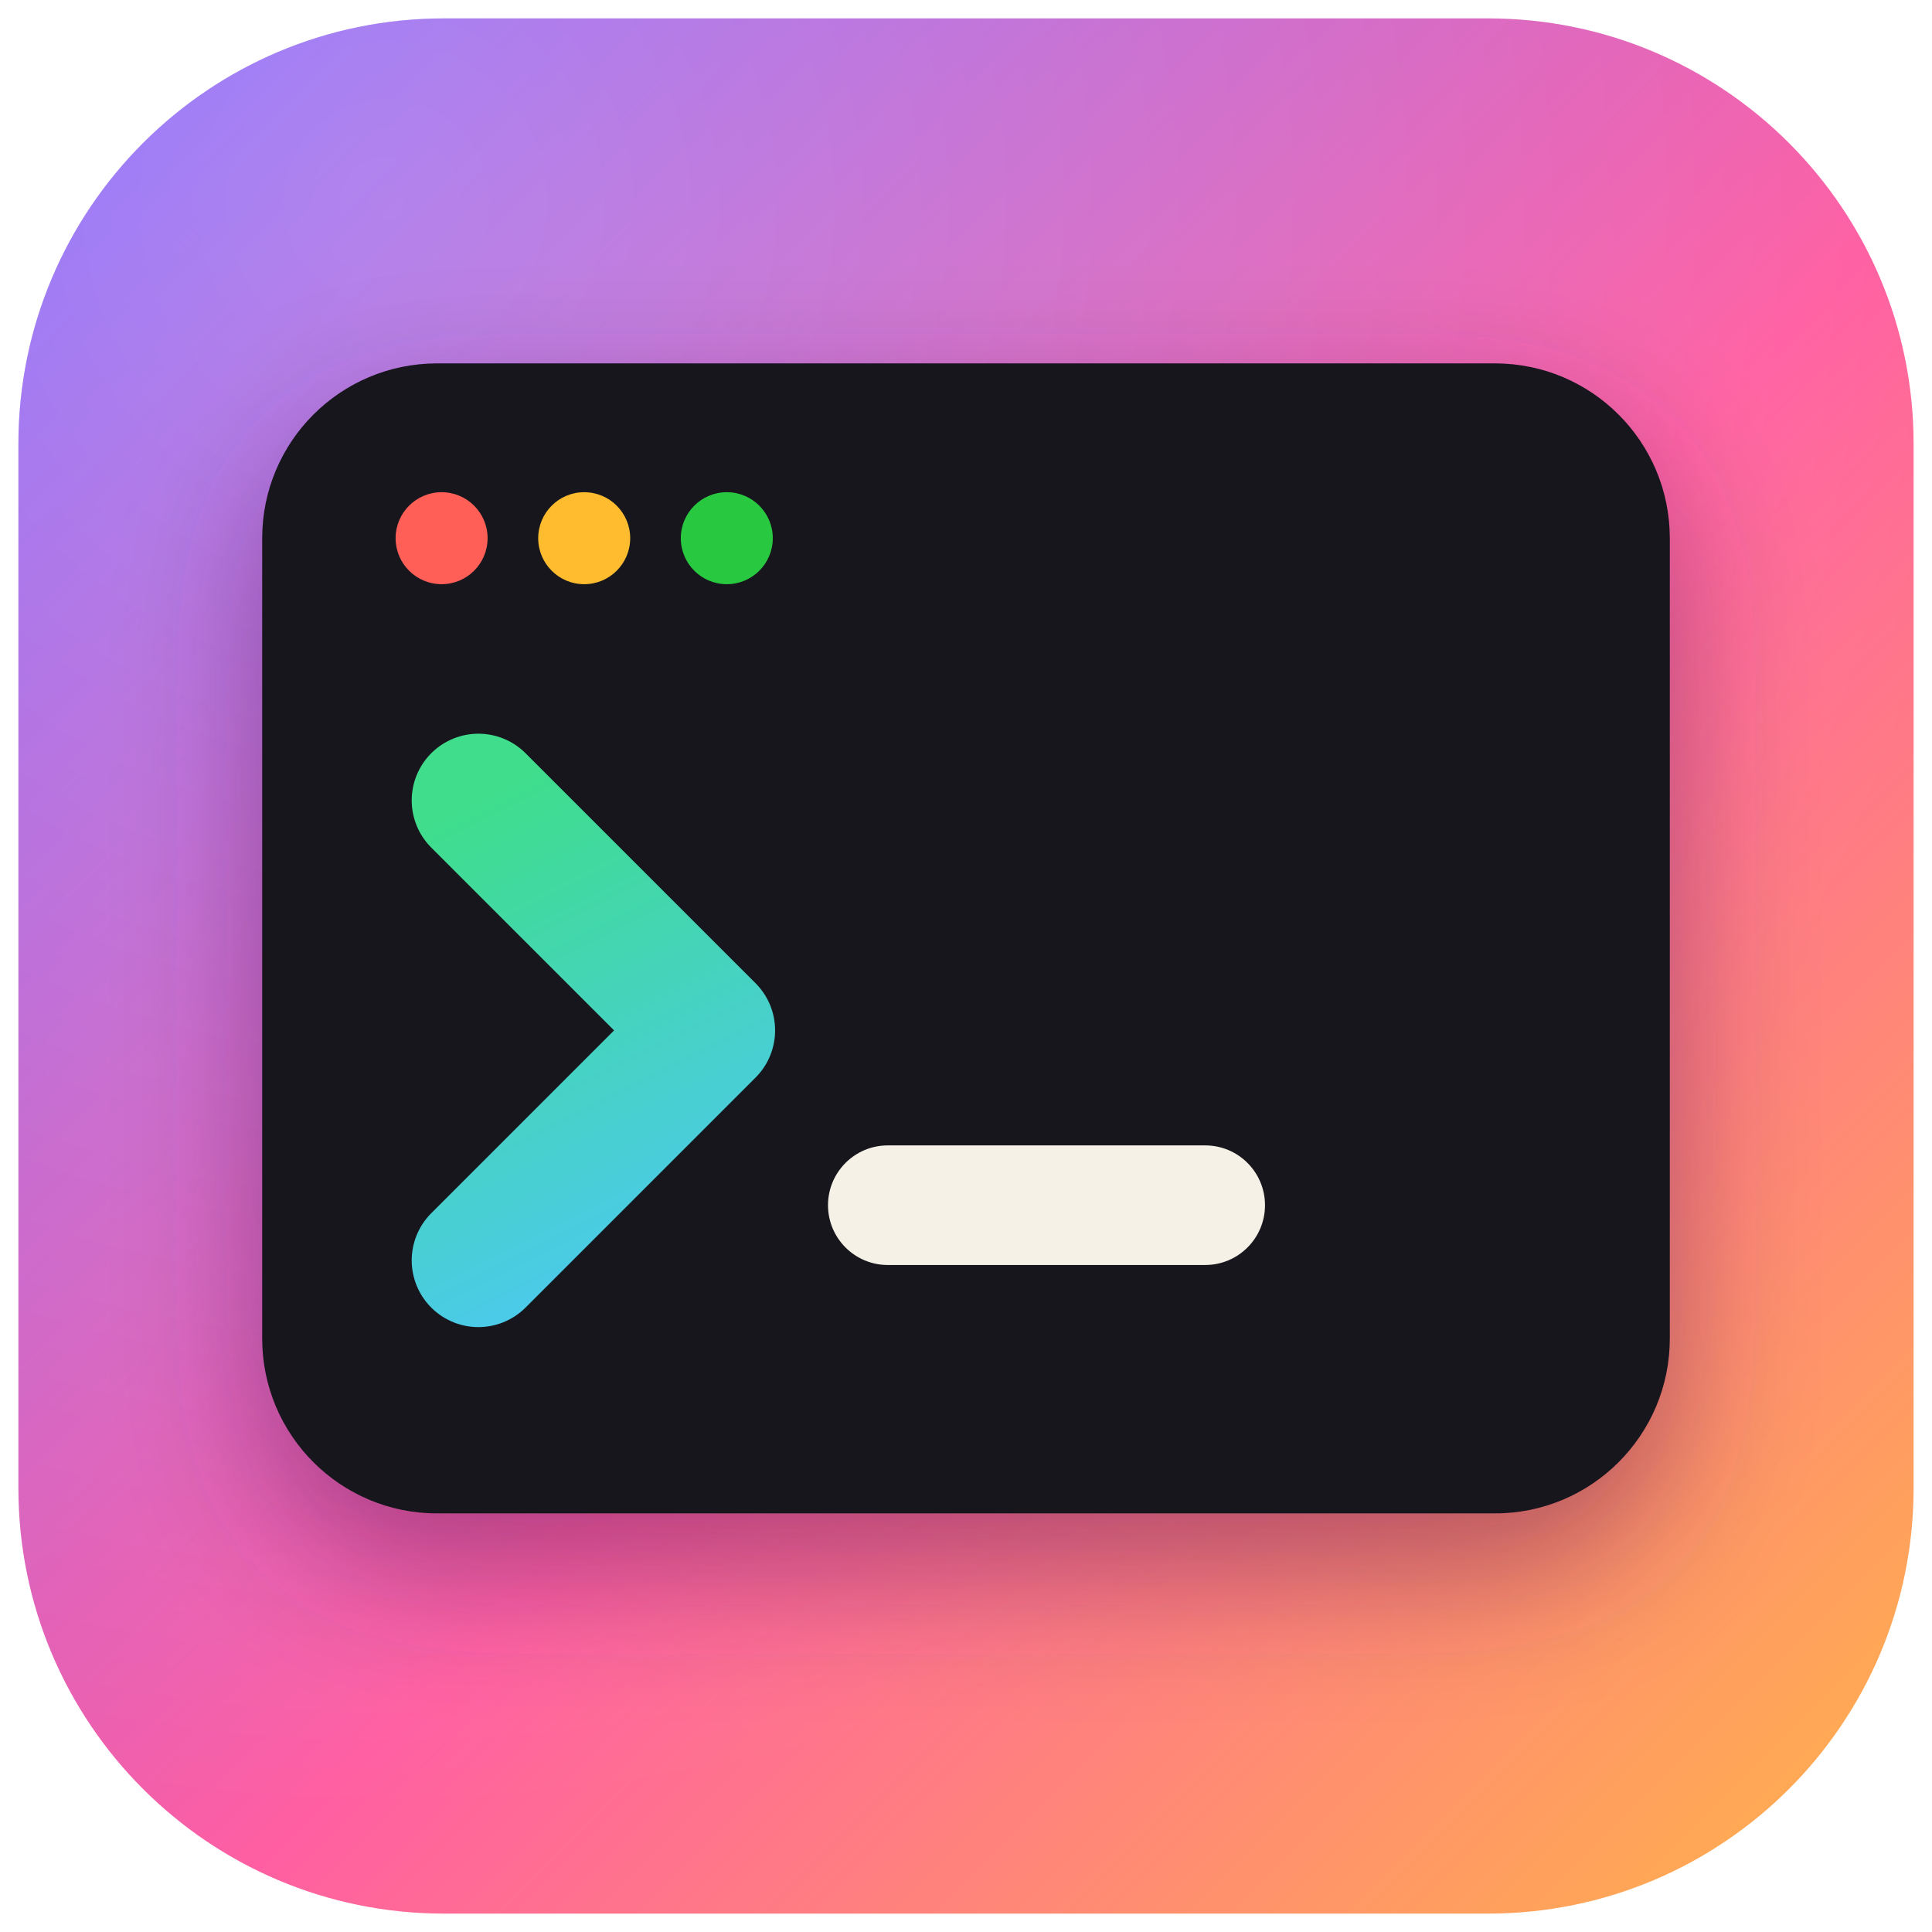
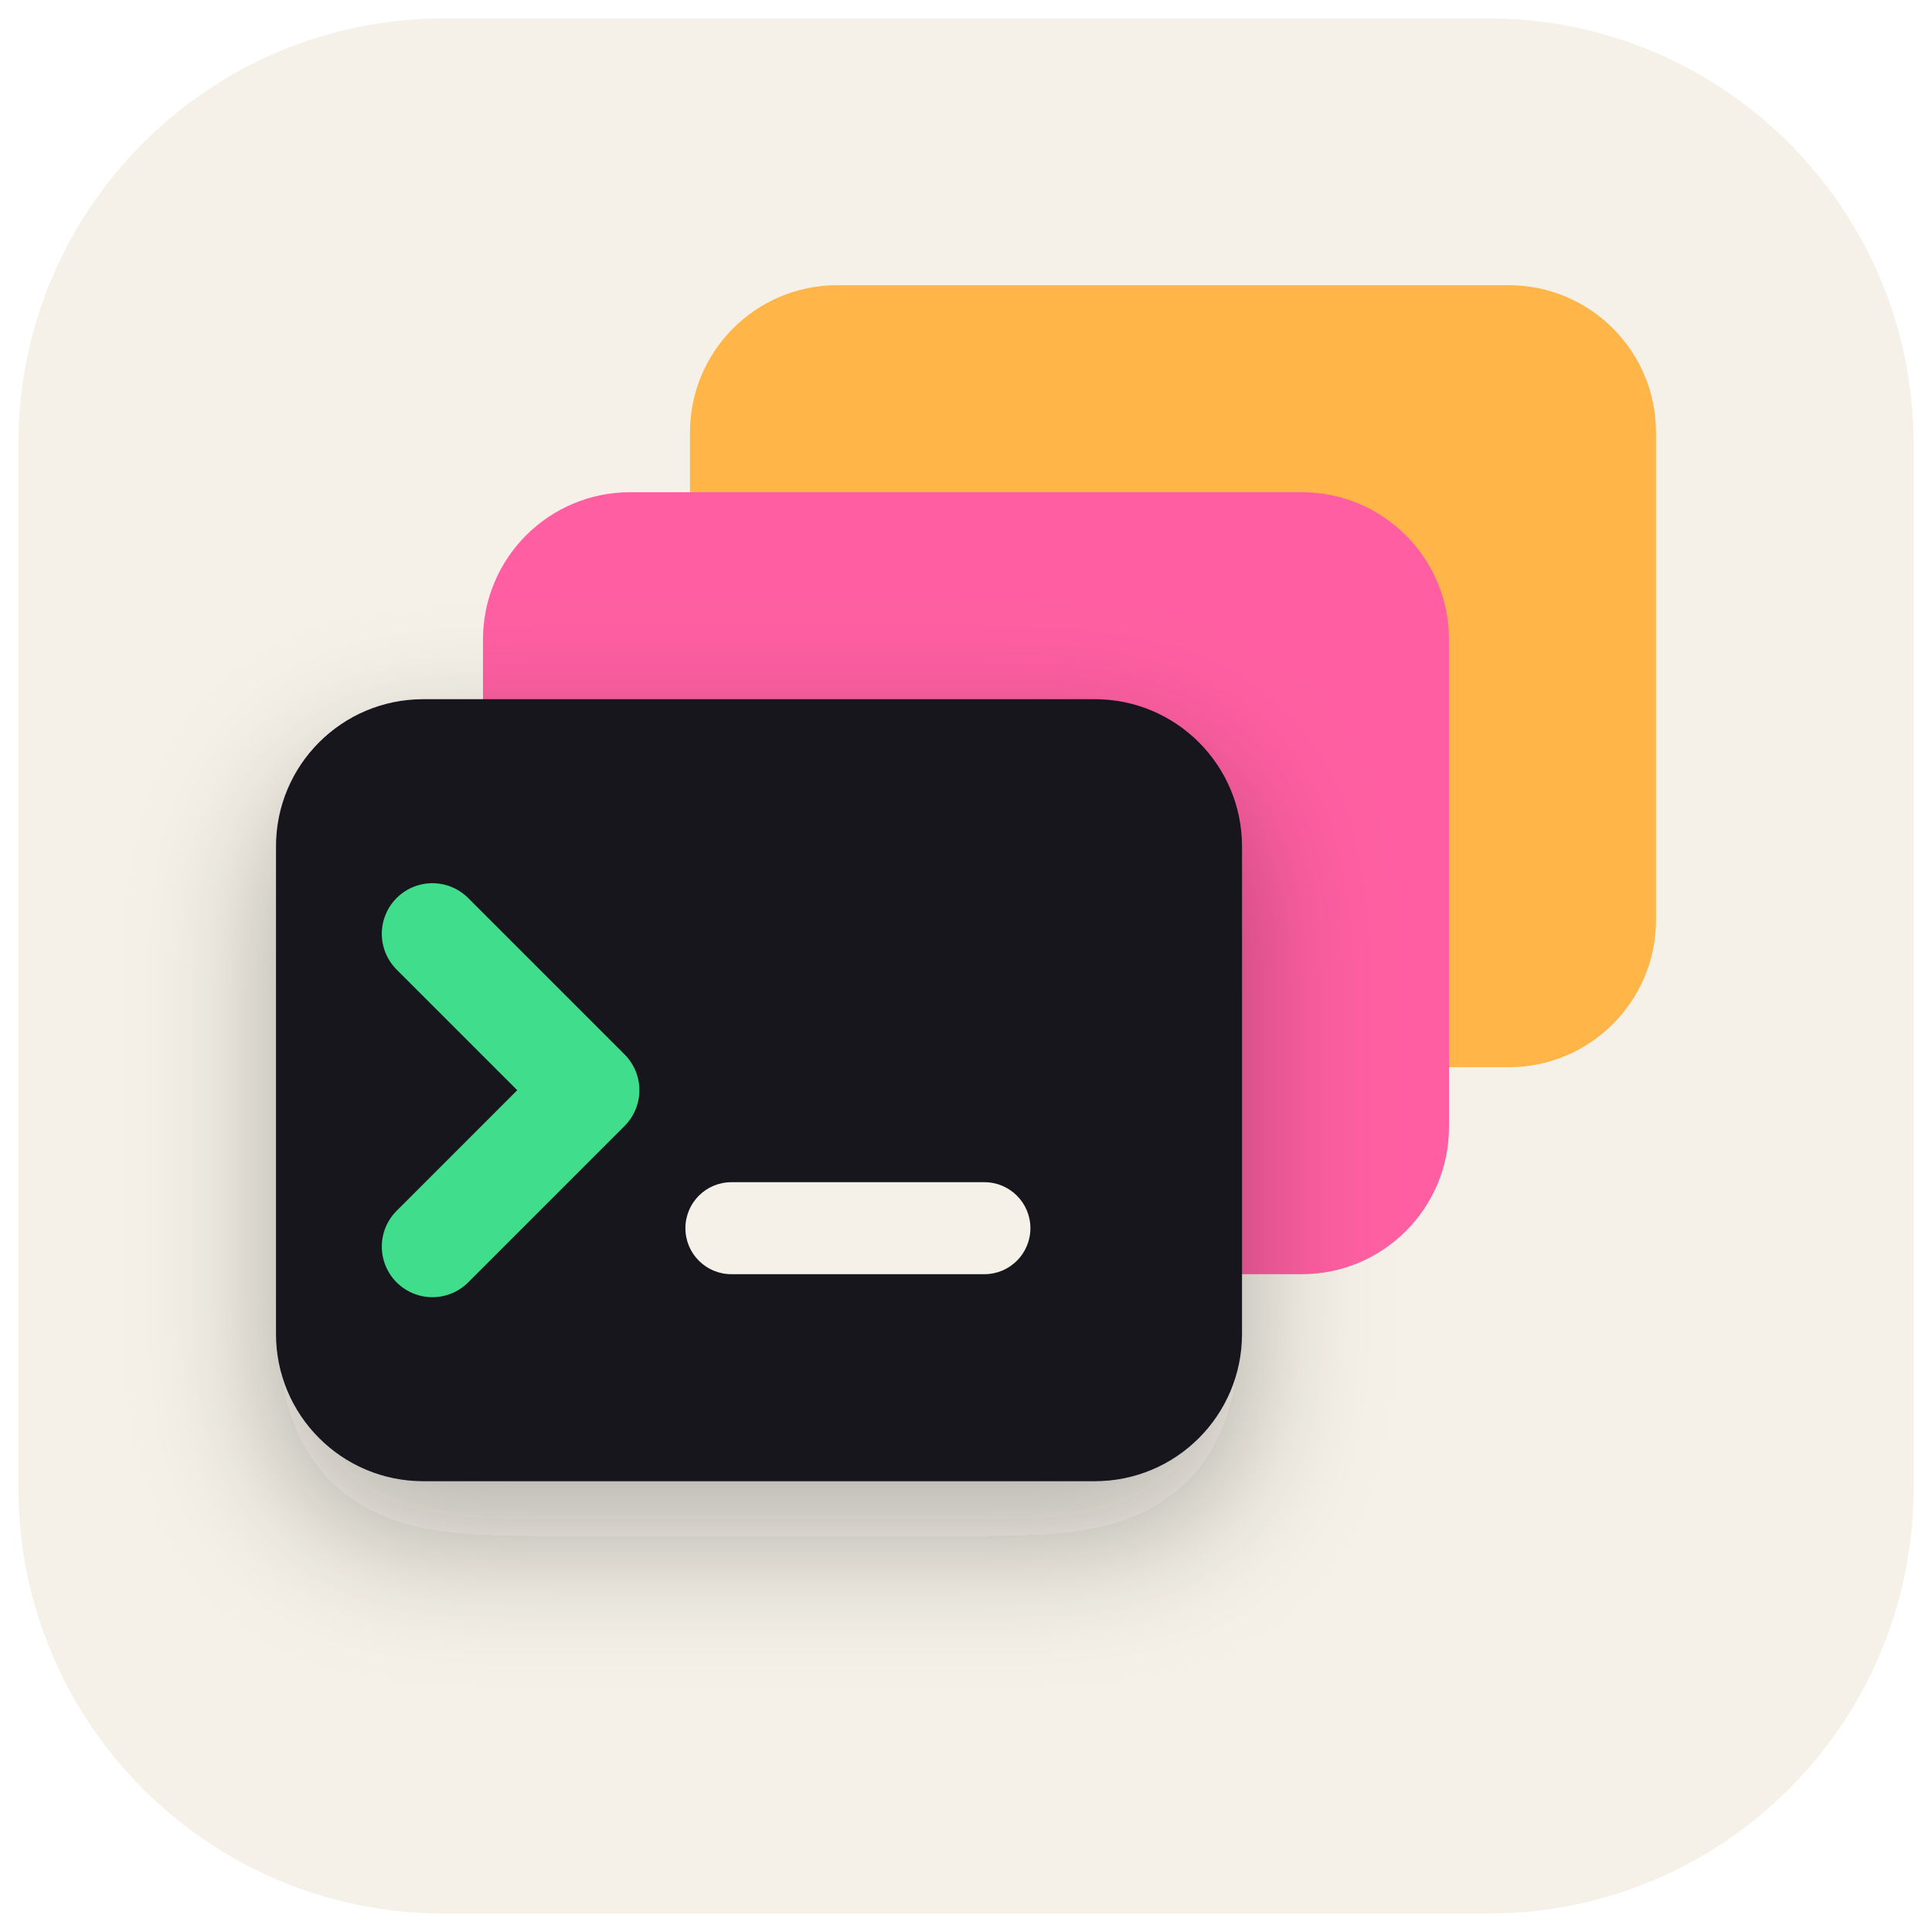
<svg xmlns="http://www.w3.org/2000/svg" width="120" height="120" viewBox="92 92 840 840">
  <defs>
-     <linearGradient id="tile" x1="100" y1="100" x2="924" y2="924" gradientUnits="userSpaceOnUse">
-       <stop offset="0" stop-color="#7B61FF" />
-       <stop offset="0.55" stop-color="#FF5FA2" />
-       <stop offset="1" stop-color="#FFB547" />
-     </linearGradient>
-     <radialGradient id="sheen" cx="260" cy="180" r="700" gradientUnits="userSpaceOnUse">
-       <stop offset="0" stop-color="#fff" stop-opacity="0.22" />
-       <stop offset="1" stop-color="#fff" stop-opacity="0" />
-     </radialGradient>
-     <linearGradient id="prompt" x1="300" y1="440" x2="400" y2="640" gradientUnits="userSpaceOnUse">
-       <stop offset="0" stop-color="#3FDD8C" />
-       <stop offset="1" stop-color="#4CC9F0" />
-     </linearGradient>
-     <filter id="lift" x="-20%" y="-20%" width="140%" height="150%">
-       <feDropShadow dx="0" dy="24" stdDeviation="30" flood-color="#3C0A46" flood-opacity="0.4" />
+     <filter id="lift" x="-30%" y="-30%" width="160%" height="170%">
+       <feDropShadow dx="0" dy="24" stdDeviation="30" flood-color="#281428" flood-opacity="0.3" />
    </filter>
  </defs>
-   <rect x="100" y="100" width="824" height="824" rx="185" fill="url(#tile)" />
-   <rect x="100" y="100" width="824" height="824" rx="185" fill="url(#sheen)" />
-   <rect x="206" y="250" width="612" height="500" rx="76" fill="#15151C" filter="url(#lift)" />
-   <circle cx="284" cy="326" r="20" fill="#FF5F57" />
-   <circle cx="346" cy="326" r="20" fill="#FEBC2E" />
-   <circle cx="408" cy="326" r="20" fill="#28C840" />
-   <path d="M300 440 L400 540 L300 640" fill="none" stroke="url(#prompt)" stroke-width="58" stroke-linecap="round" stroke-linejoin="round" />
-   <rect x="452" y="590" width="190" height="52" rx="26" fill="#F6F1E7" />
+   <rect x="100" y="100" width="824" height="824" rx="185" fill="#F5F1E8" />
+   <rect x="392" y="216" width="420" height="340" rx="64" fill="#FFB547" />
+   <rect x="302" y="306" width="420" height="340" rx="64" fill="#FF5FA2" />
+   <rect x="212" y="396" width="420" height="340" rx="64" fill="#17171F" filter="url(#lift)" />
+   <path d="M280 498 L348 566 L280 634" fill="none" stroke="#3FDD8C" stroke-width="44" stroke-linecap="round" stroke-linejoin="round" />
+   <rect x="390" y="606" width="150" height="40" rx="20" fill="#F5F1E8" />
</svg>
